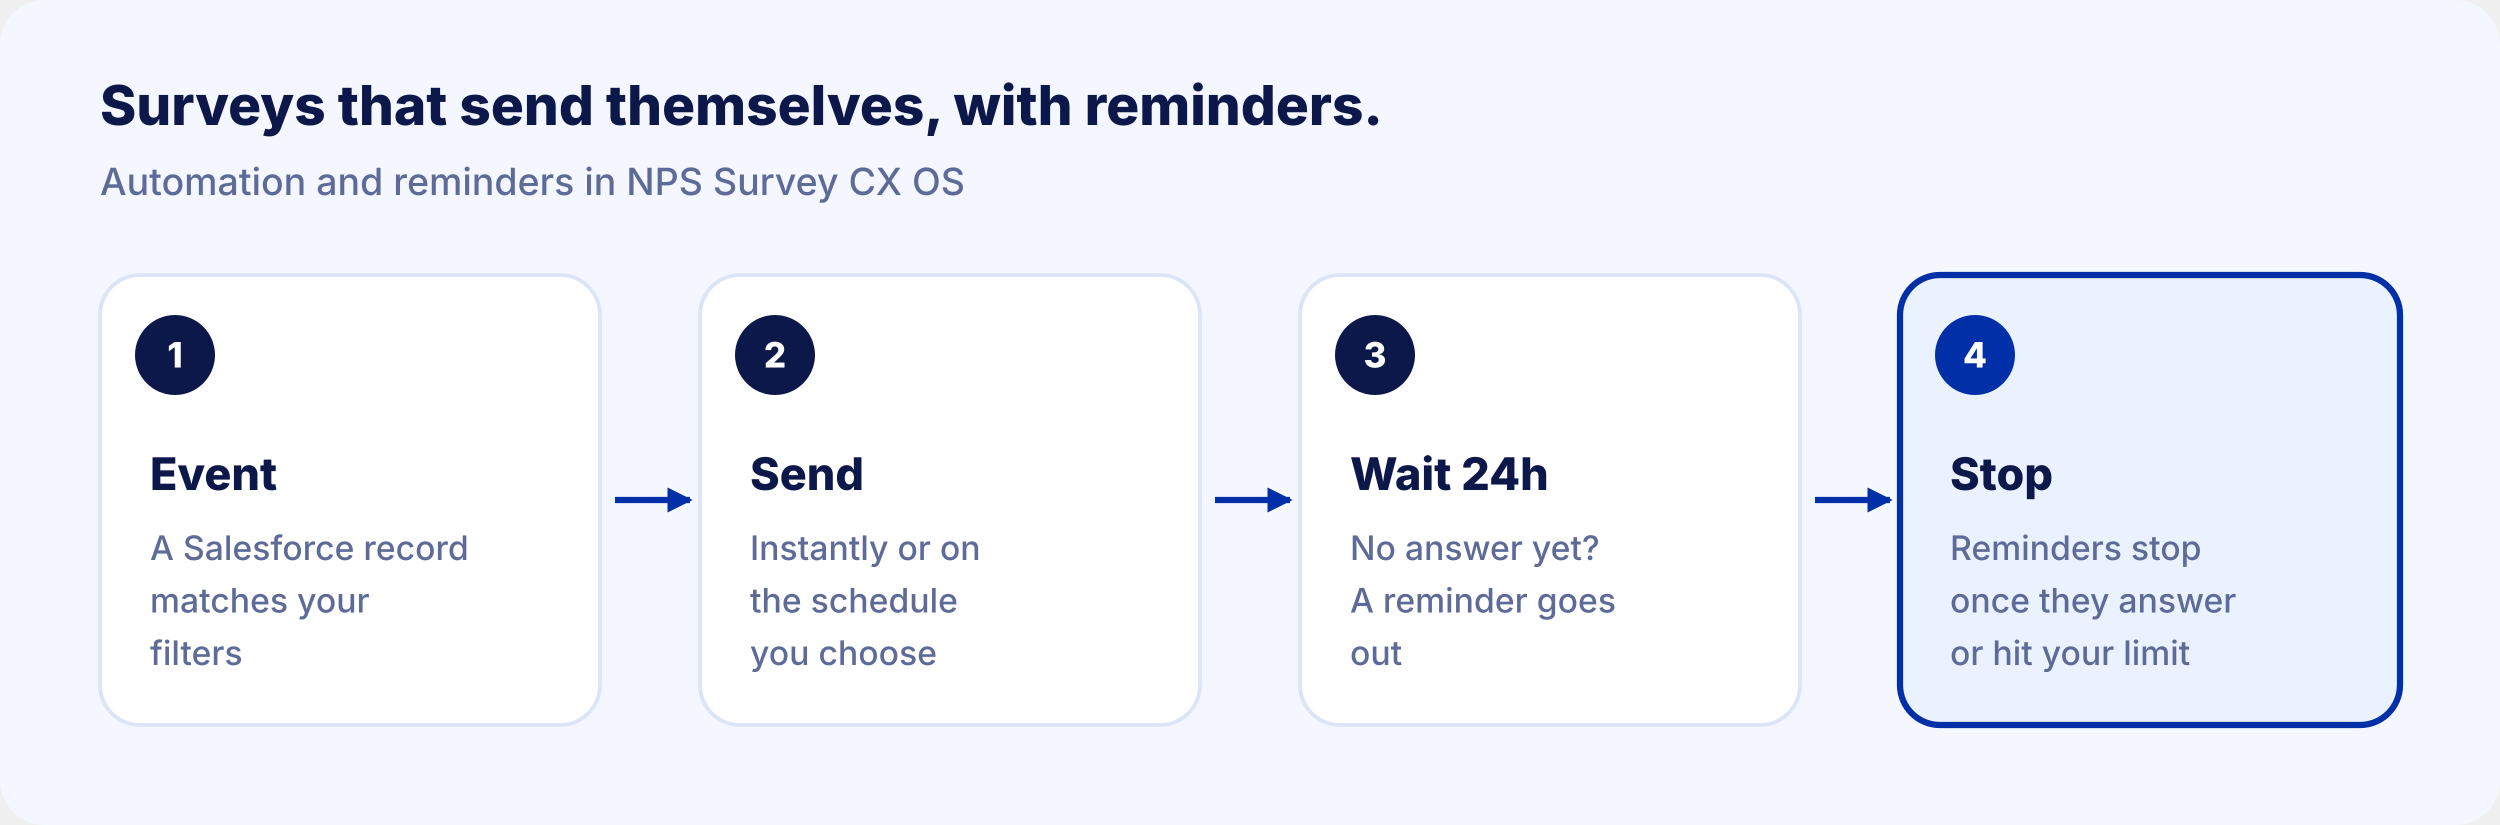
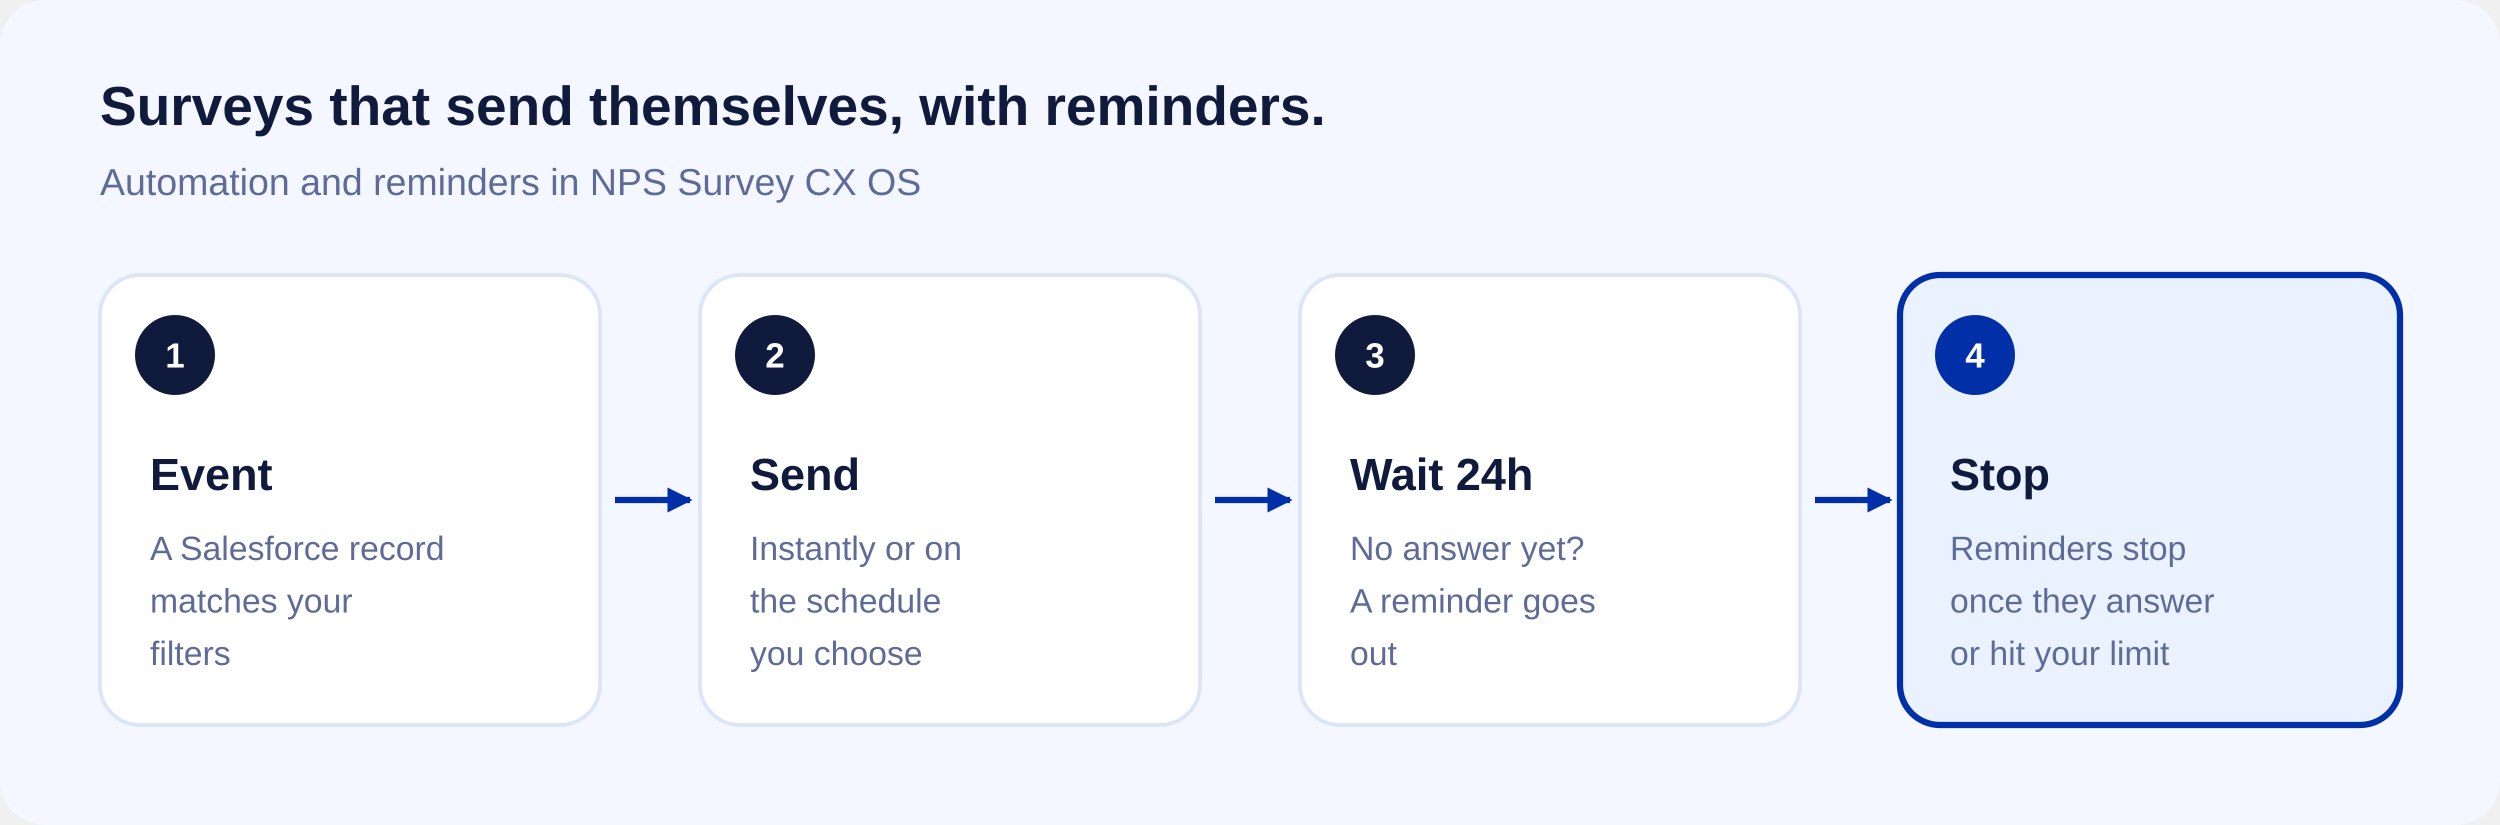
<svg xmlns="http://www.w3.org/2000/svg" viewBox="0 0 1000 330" role="img" aria-label="Automation and reminders: Choose the Salesforce event and the filters; Send instantly or on a schedule; Reminders go only to people who haven't answered, 24 hours apart, up to your limit; See every trigger and switch it on or off in one panel">
  <defs>
    <marker id="ah" viewBox="0 0 10 10" refX="8" refY="5" markerWidth="7" markerHeight="7" orient="auto-start-reverse">
      <path d="M0 0L10 5L0 10z" fill="#002FA7" />
    </marker>
    <marker id="ahs" viewBox="0 0 10 10" refX="9" refY="5" markerWidth="4" markerHeight="4" orient="auto">
      <path d="M0 0L10 5L0 10z" fill="#002FA7" />
    </marker>
    <marker id="aha" viewBox="0 0 10 10" refX="8" refY="5" markerWidth="5" markerHeight="5" orient="auto-start-reverse">
      <path d="M0 0L10 5L0 10z" fill="#E9A52B" />
    </marker>
    <marker id="ahr" viewBox="0 0 10 10" refX="8" refY="5" markerWidth="6" markerHeight="6" orient="auto-start-reverse">
      <path d="M0 0L10 5L0 10z" fill="#EB5757" />
    </marker>
    <marker id="ahg" viewBox="0 0 10 10" refX="8" refY="5" markerWidth="6" markerHeight="6" orient="auto-start-reverse">
      <path d="M0 0L10 5L0 10z" fill="#23A96A" />
    </marker>
  </defs>
  <rect width="1000" height="330" rx="18" fill="#F4F7FF" />
-   <text x="40" y="50" font-size="22" font-weight="800" fill="#0C184A" text-anchor="start" font-family="Inter, Arial, sans-serif">Surveys that send themselves, with reminders.</text>
-   <text x="40" y="78" font-size="15" font-weight="500" fill="#5E6B98" text-anchor="start" font-family="Inter, Arial, sans-serif">Automation and reminders in NPS Survey CX OS</text>
+   <text x="40" y="50" font-size="22" font-weight="800" fill="#0F1A3D" text-anchor="start" font-family="IBM Plex Sans, Arial, sans-serif">Surveys that send themselves, with reminders.</text>
+   <text x="40" y="78" font-size="15" font-weight="500" fill="#5E6B98" text-anchor="start" font-family="IBM Plex Sans, Arial, sans-serif">Automation and reminders in NPS Survey CX OS</text>
  <rect x="40.0" y="110" width="200.0" height="180" rx="16" fill="#FFFFFF" stroke="#DCE4F7" stroke-width="1.5" />
-   <circle cx="70.0" cy="142" r="16" fill="#0C184A" />
-   <text x="70.0" y="147" font-size="14" font-weight="800" fill="#FFFFFF" text-anchor="middle" font-family="Inter, Arial, sans-serif">1</text>
-   <text x="60.0" y="196" font-size="18" font-weight="800" fill="#0C184A" text-anchor="start" font-family="Inter, Arial, sans-serif">Event</text>
-   <text x="60.0" y="224" font-size="13.5" font-weight="500" fill="#5E6B98" text-anchor="start" font-family="Inter, Arial, sans-serif">A Salesforce record</text>
-   <text x="60.0" y="245" font-size="13.5" font-weight="500" fill="#5E6B98" text-anchor="start" font-family="Inter, Arial, sans-serif">matches your</text>
-   <text x="60.0" y="266" font-size="13.5" font-weight="500" fill="#5E6B98" text-anchor="start" font-family="Inter, Arial, sans-serif">filters</text>
+   <circle cx="70.0" cy="142" r="16" fill="#0F1A3D" />
+   <text x="70.0" y="147" font-size="14" font-weight="800" fill="#FFFFFF" text-anchor="middle" font-family="IBM Plex Sans, Arial, sans-serif">1</text>
+   <text x="60.0" y="196" font-size="18" font-weight="800" fill="#0F1A3D" text-anchor="start" font-family="IBM Plex Sans, Arial, sans-serif">Event</text>
+   <text x="60.0" y="224" font-size="13.5" font-weight="500" fill="#5E6B98" text-anchor="start" font-family="IBM Plex Sans, Arial, sans-serif">A Salesforce record</text>
+   <text x="60.0" y="245" font-size="13.5" font-weight="500" fill="#5E6B98" text-anchor="start" font-family="IBM Plex Sans, Arial, sans-serif">matches your</text>
+   <text x="60.0" y="266" font-size="13.5" font-weight="500" fill="#5E6B98" text-anchor="start" font-family="IBM Plex Sans, Arial, sans-serif">filters</text>
  <line x1="246.0" y1="200" x2="276.0" y2="200" stroke="#002FA7" stroke-width="2.5" marker-end="url(#ahs)" />
  <rect x="280.0" y="110" width="200.0" height="180" rx="16" fill="#FFFFFF" stroke="#DCE4F7" stroke-width="1.5" />
-   <circle cx="310.0" cy="142" r="16" fill="#0C184A" />
-   <text x="310.0" y="147" font-size="14" font-weight="800" fill="#FFFFFF" text-anchor="middle" font-family="Inter, Arial, sans-serif">2</text>
-   <text x="300.0" y="196" font-size="18" font-weight="800" fill="#0C184A" text-anchor="start" font-family="Inter, Arial, sans-serif">Send</text>
-   <text x="300.0" y="224" font-size="13.5" font-weight="500" fill="#5E6B98" text-anchor="start" font-family="Inter, Arial, sans-serif">Instantly or on</text>
-   <text x="300.0" y="245" font-size="13.5" font-weight="500" fill="#5E6B98" text-anchor="start" font-family="Inter, Arial, sans-serif">the schedule</text>
-   <text x="300.0" y="266" font-size="13.5" font-weight="500" fill="#5E6B98" text-anchor="start" font-family="Inter, Arial, sans-serif">you choose</text>
+   <circle cx="310.0" cy="142" r="16" fill="#0F1A3D" />
+   <text x="310.0" y="147" font-size="14" font-weight="800" fill="#FFFFFF" text-anchor="middle" font-family="IBM Plex Sans, Arial, sans-serif">2</text>
+   <text x="300.0" y="196" font-size="18" font-weight="800" fill="#0F1A3D" text-anchor="start" font-family="IBM Plex Sans, Arial, sans-serif">Send</text>
+   <text x="300.0" y="224" font-size="13.5" font-weight="500" fill="#5E6B98" text-anchor="start" font-family="IBM Plex Sans, Arial, sans-serif">Instantly or on</text>
+   <text x="300.0" y="245" font-size="13.5" font-weight="500" fill="#5E6B98" text-anchor="start" font-family="IBM Plex Sans, Arial, sans-serif">the schedule</text>
+   <text x="300.0" y="266" font-size="13.5" font-weight="500" fill="#5E6B98" text-anchor="start" font-family="IBM Plex Sans, Arial, sans-serif">you choose</text>
  <line x1="486.0" y1="200" x2="516.0" y2="200" stroke="#002FA7" stroke-width="2.5" marker-end="url(#ahs)" />
  <rect x="520.0" y="110" width="200.0" height="180" rx="16" fill="#FFFFFF" stroke="#DCE4F7" stroke-width="1.5" />
-   <circle cx="550.0" cy="142" r="16" fill="#0C184A" />
-   <text x="550.0" y="147" font-size="14" font-weight="800" fill="#FFFFFF" text-anchor="middle" font-family="Inter, Arial, sans-serif">3</text>
-   <text x="540.0" y="196" font-size="18" font-weight="800" fill="#0C184A" text-anchor="start" font-family="Inter, Arial, sans-serif">Wait 24h</text>
-   <text x="540.0" y="224" font-size="13.5" font-weight="500" fill="#5E6B98" text-anchor="start" font-family="Inter, Arial, sans-serif">No answer yet?</text>
-   <text x="540.0" y="245" font-size="13.5" font-weight="500" fill="#5E6B98" text-anchor="start" font-family="Inter, Arial, sans-serif">A reminder goes</text>
-   <text x="540.0" y="266" font-size="13.5" font-weight="500" fill="#5E6B98" text-anchor="start" font-family="Inter, Arial, sans-serif">out</text>
+   <circle cx="550.0" cy="142" r="16" fill="#0F1A3D" />
+   <text x="550.0" y="147" font-size="14" font-weight="800" fill="#FFFFFF" text-anchor="middle" font-family="IBM Plex Sans, Arial, sans-serif">3</text>
+   <text x="540.0" y="196" font-size="18" font-weight="800" fill="#0F1A3D" text-anchor="start" font-family="IBM Plex Sans, Arial, sans-serif">Wait 24h</text>
+   <text x="540.0" y="224" font-size="13.5" font-weight="500" fill="#5E6B98" text-anchor="start" font-family="IBM Plex Sans, Arial, sans-serif">No answer yet?</text>
+   <text x="540.0" y="245" font-size="13.5" font-weight="500" fill="#5E6B98" text-anchor="start" font-family="IBM Plex Sans, Arial, sans-serif">A reminder goes</text>
+   <text x="540.0" y="266" font-size="13.5" font-weight="500" fill="#5E6B98" text-anchor="start" font-family="IBM Plex Sans, Arial, sans-serif">out</text>
  <line x1="726.0" y1="200" x2="756.0" y2="200" stroke="#002FA7" stroke-width="2.5" marker-end="url(#ahs)" />
  <rect x="760.0" y="110" width="200.0" height="180" rx="16" fill="#EAF1FF" stroke="#002FA7" stroke-width="2.5" />
  <circle cx="790.0" cy="142" r="16" fill="#002FA7" />
-   <text x="790.0" y="147" font-size="14" font-weight="800" fill="#FFFFFF" text-anchor="middle" font-family="Inter, Arial, sans-serif">4</text>
-   <text x="780.0" y="196" font-size="18" font-weight="800" fill="#0C184A" text-anchor="start" font-family="Inter, Arial, sans-serif">Stop</text>
-   <text x="780.0" y="224" font-size="13.5" font-weight="500" fill="#5E6B98" text-anchor="start" font-family="Inter, Arial, sans-serif">Reminders stop</text>
-   <text x="780.0" y="245" font-size="13.5" font-weight="500" fill="#5E6B98" text-anchor="start" font-family="Inter, Arial, sans-serif">once they answer</text>
-   <text x="780.0" y="266" font-size="13.5" font-weight="500" fill="#5E6B98" text-anchor="start" font-family="Inter, Arial, sans-serif">or hit your limit</text>
+   <text x="790.0" y="147" font-size="14" font-weight="800" fill="#FFFFFF" text-anchor="middle" font-family="IBM Plex Sans, Arial, sans-serif">4</text>
+   <text x="780.0" y="196" font-size="18" font-weight="800" fill="#0F1A3D" text-anchor="start" font-family="IBM Plex Sans, Arial, sans-serif">Stop</text>
+   <text x="780.0" y="224" font-size="13.5" font-weight="500" fill="#5E6B98" text-anchor="start" font-family="IBM Plex Sans, Arial, sans-serif">Reminders stop</text>
+   <text x="780.0" y="245" font-size="13.5" font-weight="500" fill="#5E6B98" text-anchor="start" font-family="IBM Plex Sans, Arial, sans-serif">once they answer</text>
+   <text x="780.0" y="266" font-size="13.5" font-weight="500" fill="#5E6B98" text-anchor="start" font-family="IBM Plex Sans, Arial, sans-serif">or hit your limit</text>
</svg>
